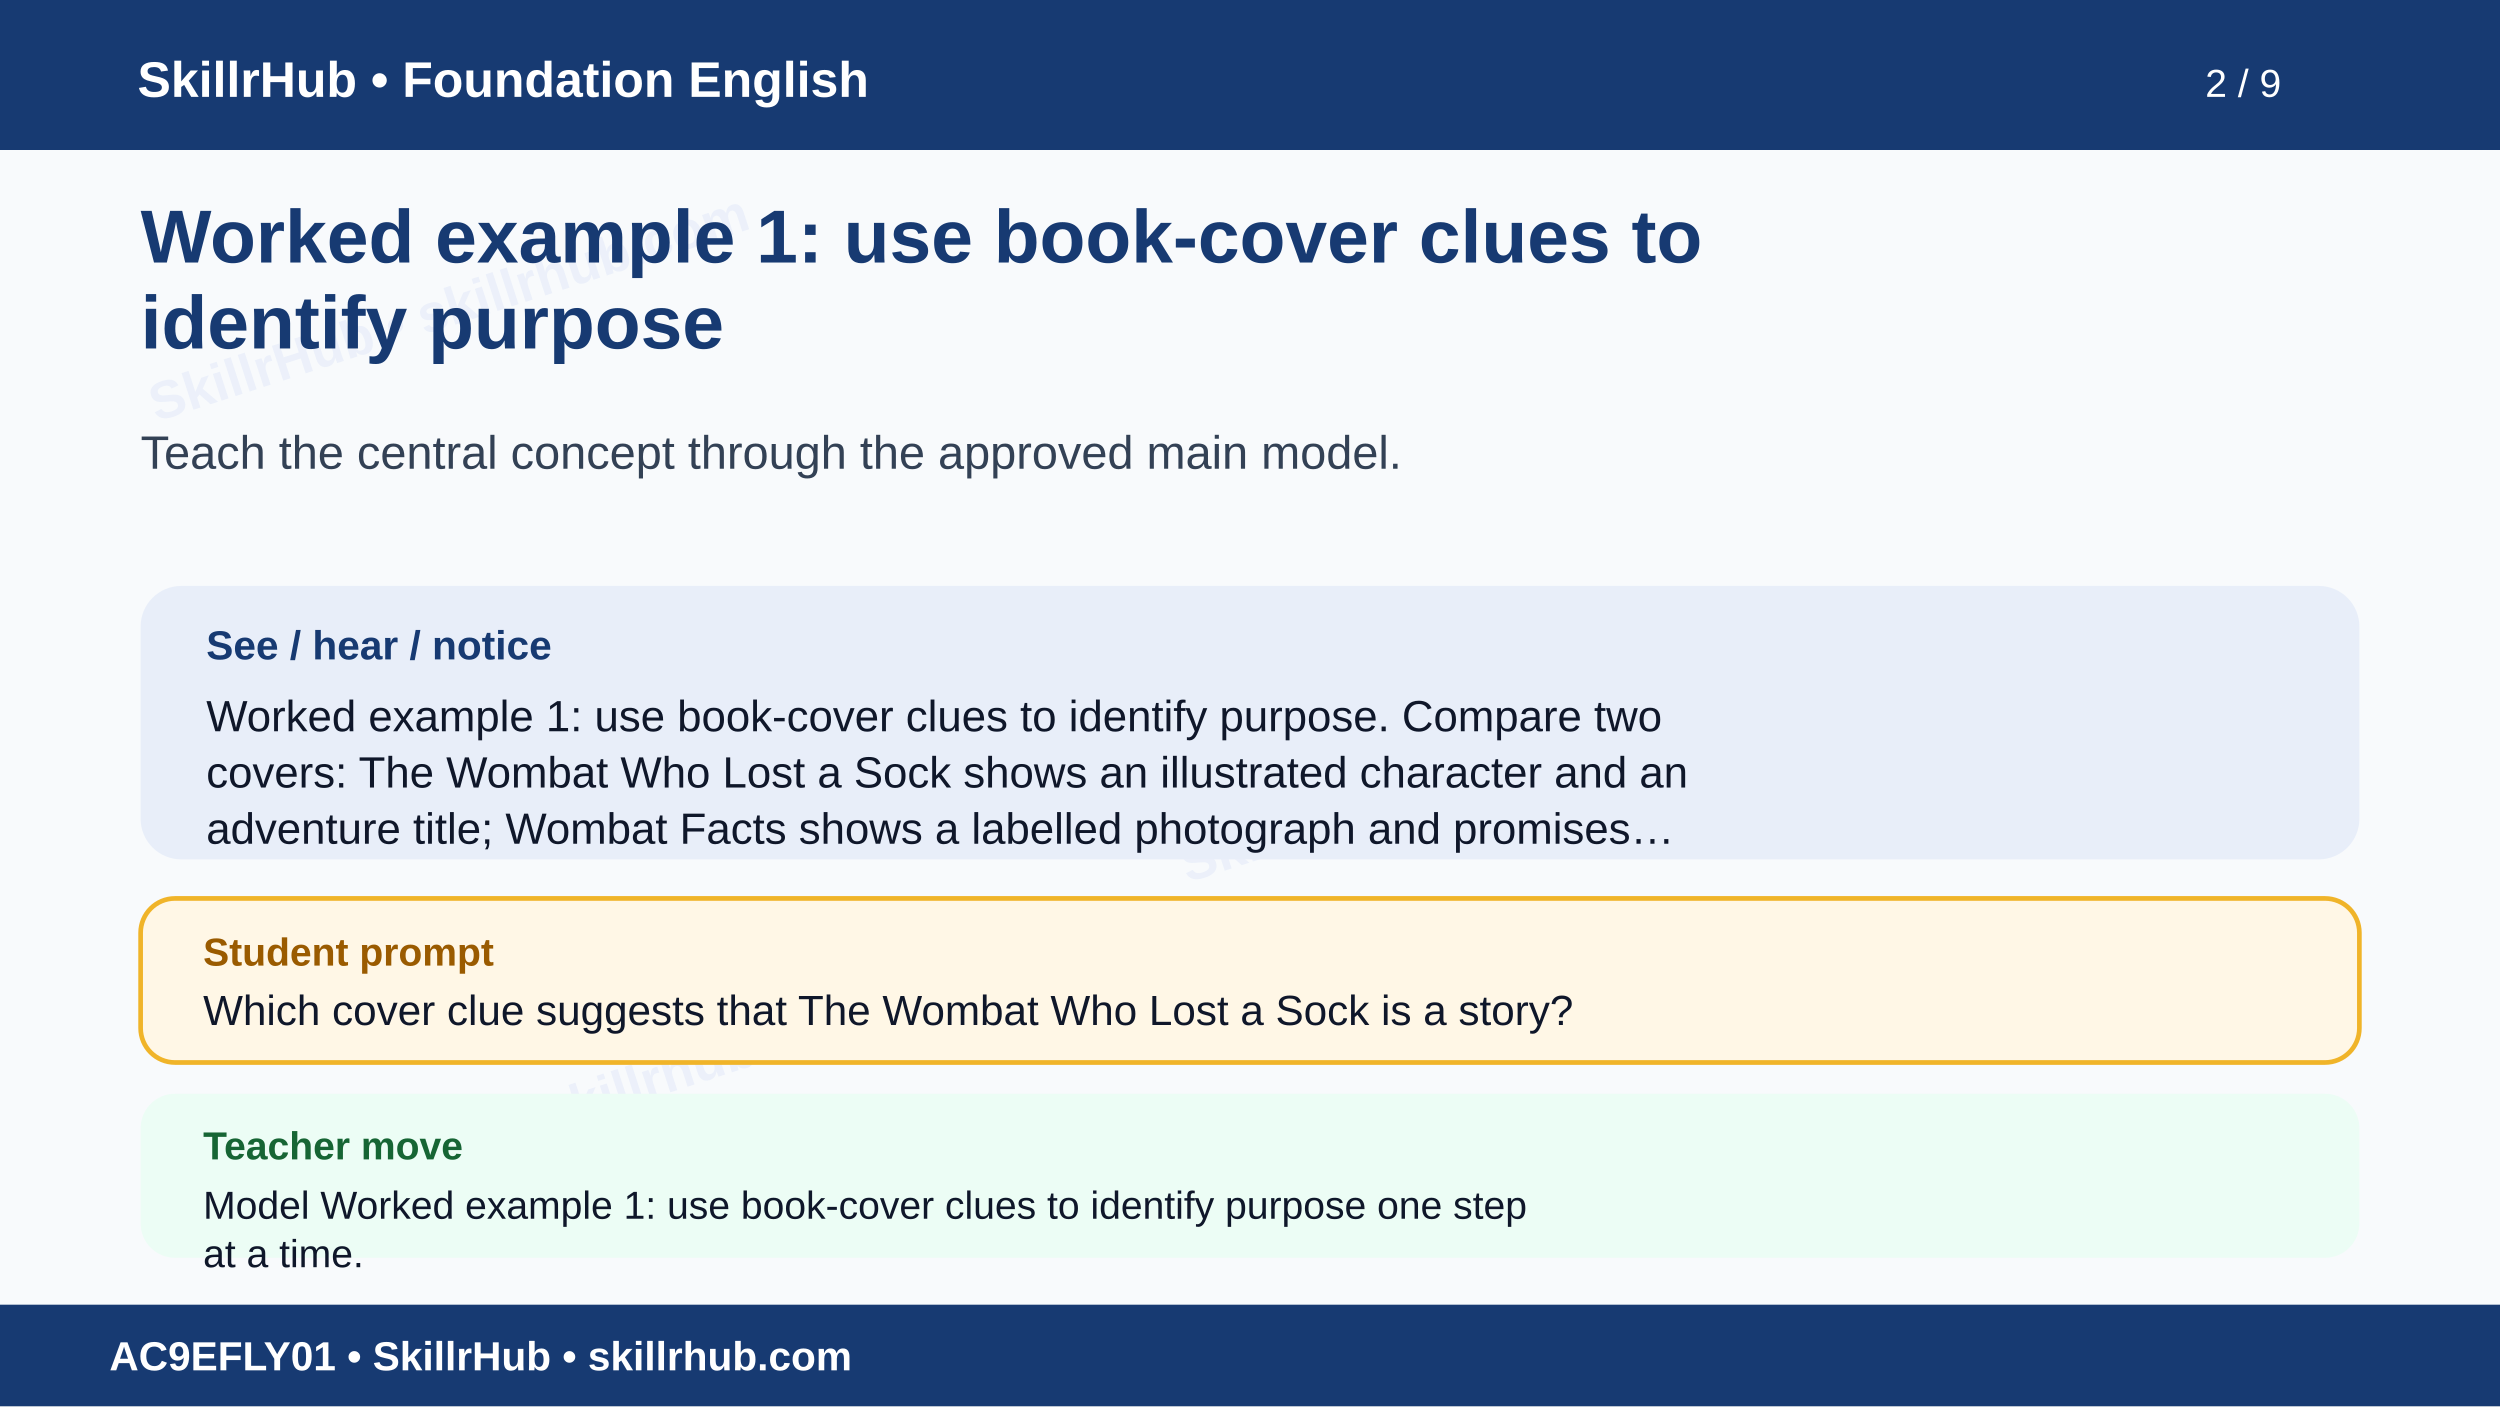
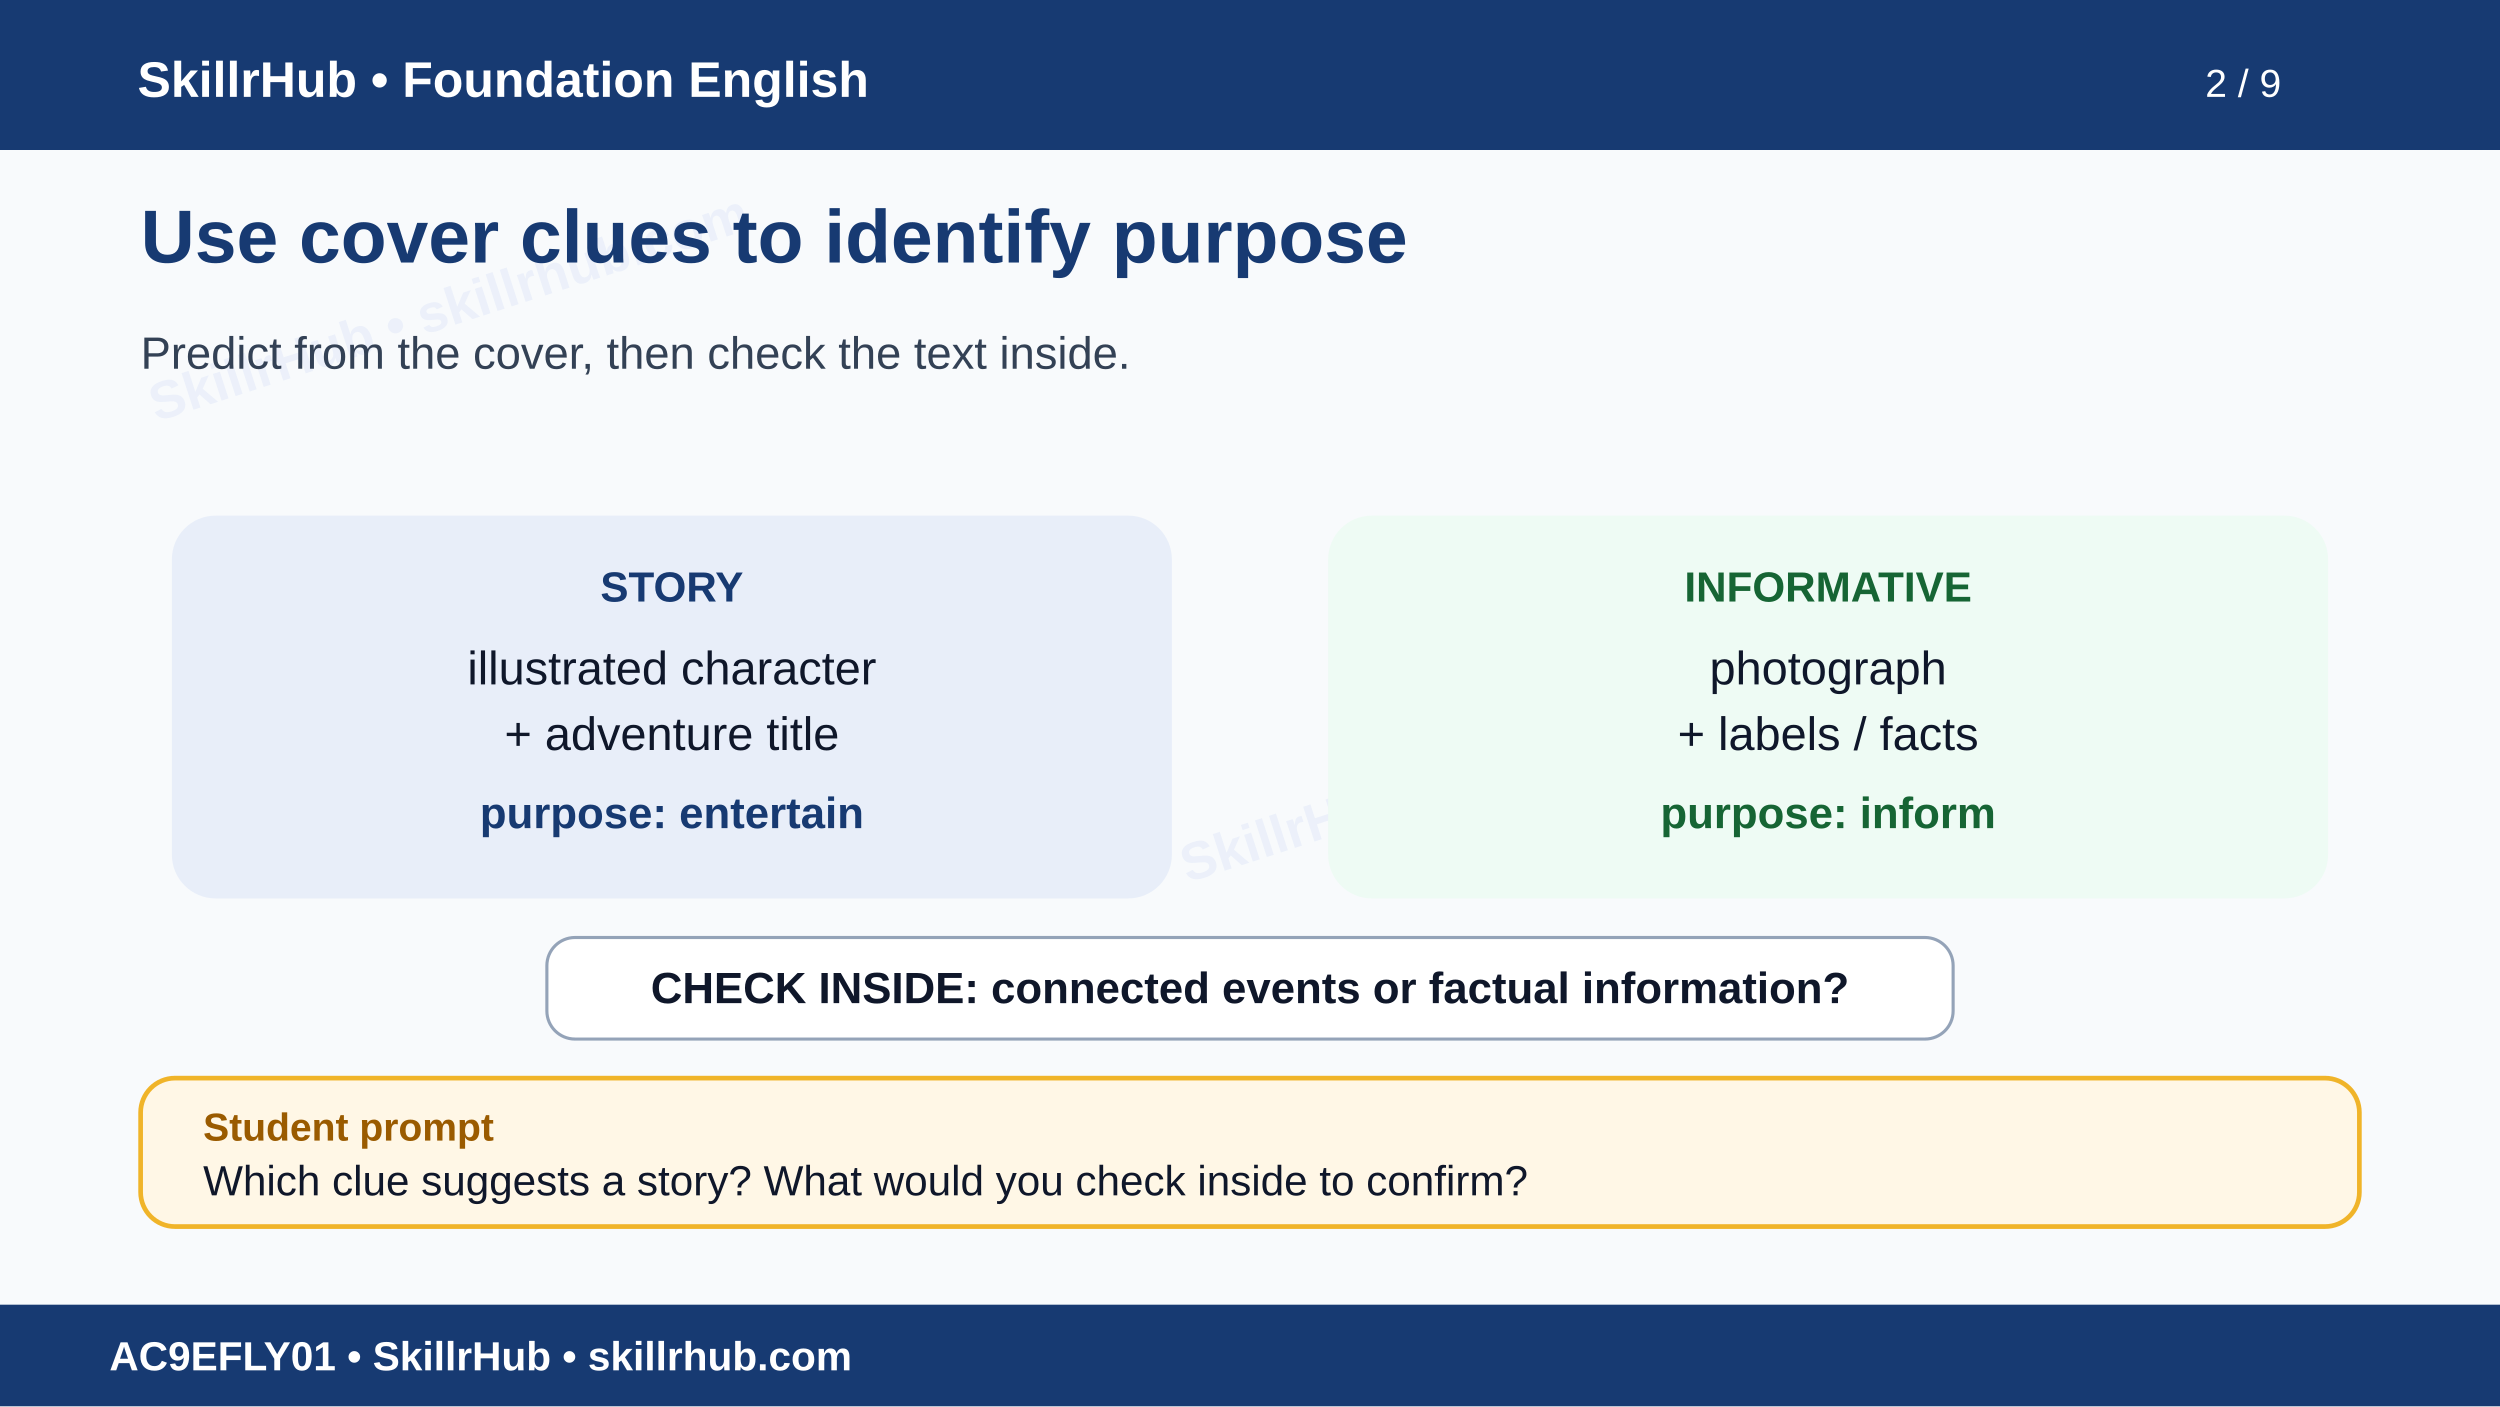
<svg xmlns="http://www.w3.org/2000/svg" width="1600" height="900" viewBox="0 0 1600 900" role="img" aria-labelledby="t d">
  <rect width="1600" height="900" fill="#f8fafc" />
  <g opacity=".055" fill="#1d4ed8" font-family="Arial" font-size="34" font-weight="700">
    <text x="100" y="270" transform="rotate(-18 100 270)">SkillrHub • skillrhub.com</text>
    <text x="760" y="565" transform="rotate(-18 760 565)">SkillrHub • skillrhub.com</text>
-     <text x="180" y="780" transform="rotate(-18 180 780)">SkillrHub • skillrhub.com</text>
  </g>
  <rect width="1600" height="96" fill="#173a72" />
  <text x="88" y="62" fill="#fff" font-family="Arial" font-size="32" font-weight="700">SkillrHub • Foundation English</text>
  <text x="1460" y="62" text-anchor="end" fill="#fff" font-family="Arial" font-size="25">2 / 9</text>
-   <text x="90" y="168" fill="#173a72" font-family="Arial,Helvetica,sans-serif" font-size="48" font-weight="700">Worked example 1: use book-cover clues to</text>
-   <text x="90" y="223" fill="#173a72" font-family="Arial,Helvetica,sans-serif" font-size="48" font-weight="700">identify purpose</text>
-   <text x="90" y="300" fill="#334155" font-family="Arial,Helvetica,sans-serif" font-size="30" font-weight="400">Teach the central concept through the approved main model.</text>
-   <rect x="90" y="375" width="1420" height="175" rx="26" fill="#e8eef9" />
-   <text x="132" y="422" fill="#173a72" font-family="Arial" font-size="26" font-weight="700">See / hear / notice</text>
-   <text x="132" y="468" fill="#0f172a" font-family="Arial,Helvetica,sans-serif" font-size="28" font-weight="400">Worked example 1: use book-cover clues to identify purpose. Compare two</text>
-   <text x="132" y="504" fill="#0f172a" font-family="Arial,Helvetica,sans-serif" font-size="28" font-weight="400">covers: The Wombat Who Lost a Sock shows an illustrated character and an</text>
-   <text x="132" y="540" fill="#0f172a" font-family="Arial,Helvetica,sans-serif" font-size="28" font-weight="400">adventure title; Wombat Facts shows a labelled photograph and promises…</text>
-   <rect x="90" y="575" width="1420" height="105" rx="22" fill="#fff7e6" stroke="#f0b429" stroke-width="3" />
-   <text x="130" y="618" fill="#9a5b00" font-family="Arial" font-size="25" font-weight="700">Student prompt</text>
-   <text x="130" y="656" fill="#0f172a" font-family="Arial,Helvetica,sans-serif" font-size="27" font-weight="400">Which cover clue suggests that The Wombat Who Lost a Sock is a story?</text>
-   <rect x="90" y="700" width="1420" height="105" rx="22" fill="#ecfdf5" />
-   <text x="130" y="742" fill="#166534" font-family="Arial" font-size="25" font-weight="700">Teacher move</text>
-   <text x="130" y="780" fill="#0f172a" font-family="Arial,Helvetica,sans-serif" font-size="25" font-weight="400">Model Worked example 1: use book-cover clues to identify purpose one step</text>
-   <text x="130" y="811" fill="#0f172a" font-family="Arial,Helvetica,sans-serif" font-size="25" font-weight="400">at a time.</text>
+   <text x="90" y="168" fill="#173a72" font-family="Arial" font-size="48" font-weight="700">Use cover clues to identify purpose</text>
+   <text x="90" y="236" fill="#334155" font-family="Arial" font-size="29">Predict from the cover, then check the text inside.</text>
+   <g font-family="Arial">
+     <rect x="110" y="330" width="640" height="245" rx="28" fill="#e8eef9" />
+     <text x="430" y="385" text-anchor="middle" fill="#173a72" font-size="27" font-weight="700">STORY</text>
+     <text x="430" y="438" text-anchor="middle" fill="#0f172a" font-size="30">illustrated character</text>
+     <text x="430" y="480" text-anchor="middle" fill="#0f172a" font-size="30">+ adventure title</text>
+     <text x="430" y="530" text-anchor="middle" fill="#173a72" font-size="28" font-weight="700">purpose: entertain</text>
+     <rect x="850" y="330" width="640" height="245" rx="28" fill="#eefbf4" />
+     <text x="1170" y="385" text-anchor="middle" fill="#166534" font-size="27" font-weight="700">INFORMATIVE</text>
+     <text x="1170" y="438" text-anchor="middle" fill="#0f172a" font-size="30">photograph</text>
+     <text x="1170" y="480" text-anchor="middle" fill="#0f172a" font-size="30">+ labels / facts</text>
+     <text x="1170" y="530" text-anchor="middle" fill="#166534" font-size="28" font-weight="700">purpose: inform</text>
+   </g>
+   <rect x="350" y="600" width="900" height="65" rx="18" fill="#fff" stroke="#94a3b8" stroke-width="2" />
+   <text x="800" y="642" text-anchor="middle" fill="#0f172a" font-family="Arial" font-size="28" font-weight="700">CHECK INSIDE: connected events or factual information?</text>
+   <rect x="90" y="690" width="1420" height="95" rx="22" fill="#fff7e6" stroke="#f0b429" stroke-width="3" />
+   <text x="130" y="730" fill="#9a5b00" font-family="Arial" font-size="25" font-weight="700">Student prompt</text>
+   <text x="130" y="765" fill="#0f172a" font-family="Arial" font-size="27">Which clue suggests a story? What would you check inside to confirm?</text>
  <rect y="835" width="1600" height="65" fill="#173a72" />
  <text x="70" y="877" fill="#fff" font-family="Arial" font-size="26" font-weight="700">AC9EFLY01 • SkillrHub • skillrhub.com</text>
</svg>
